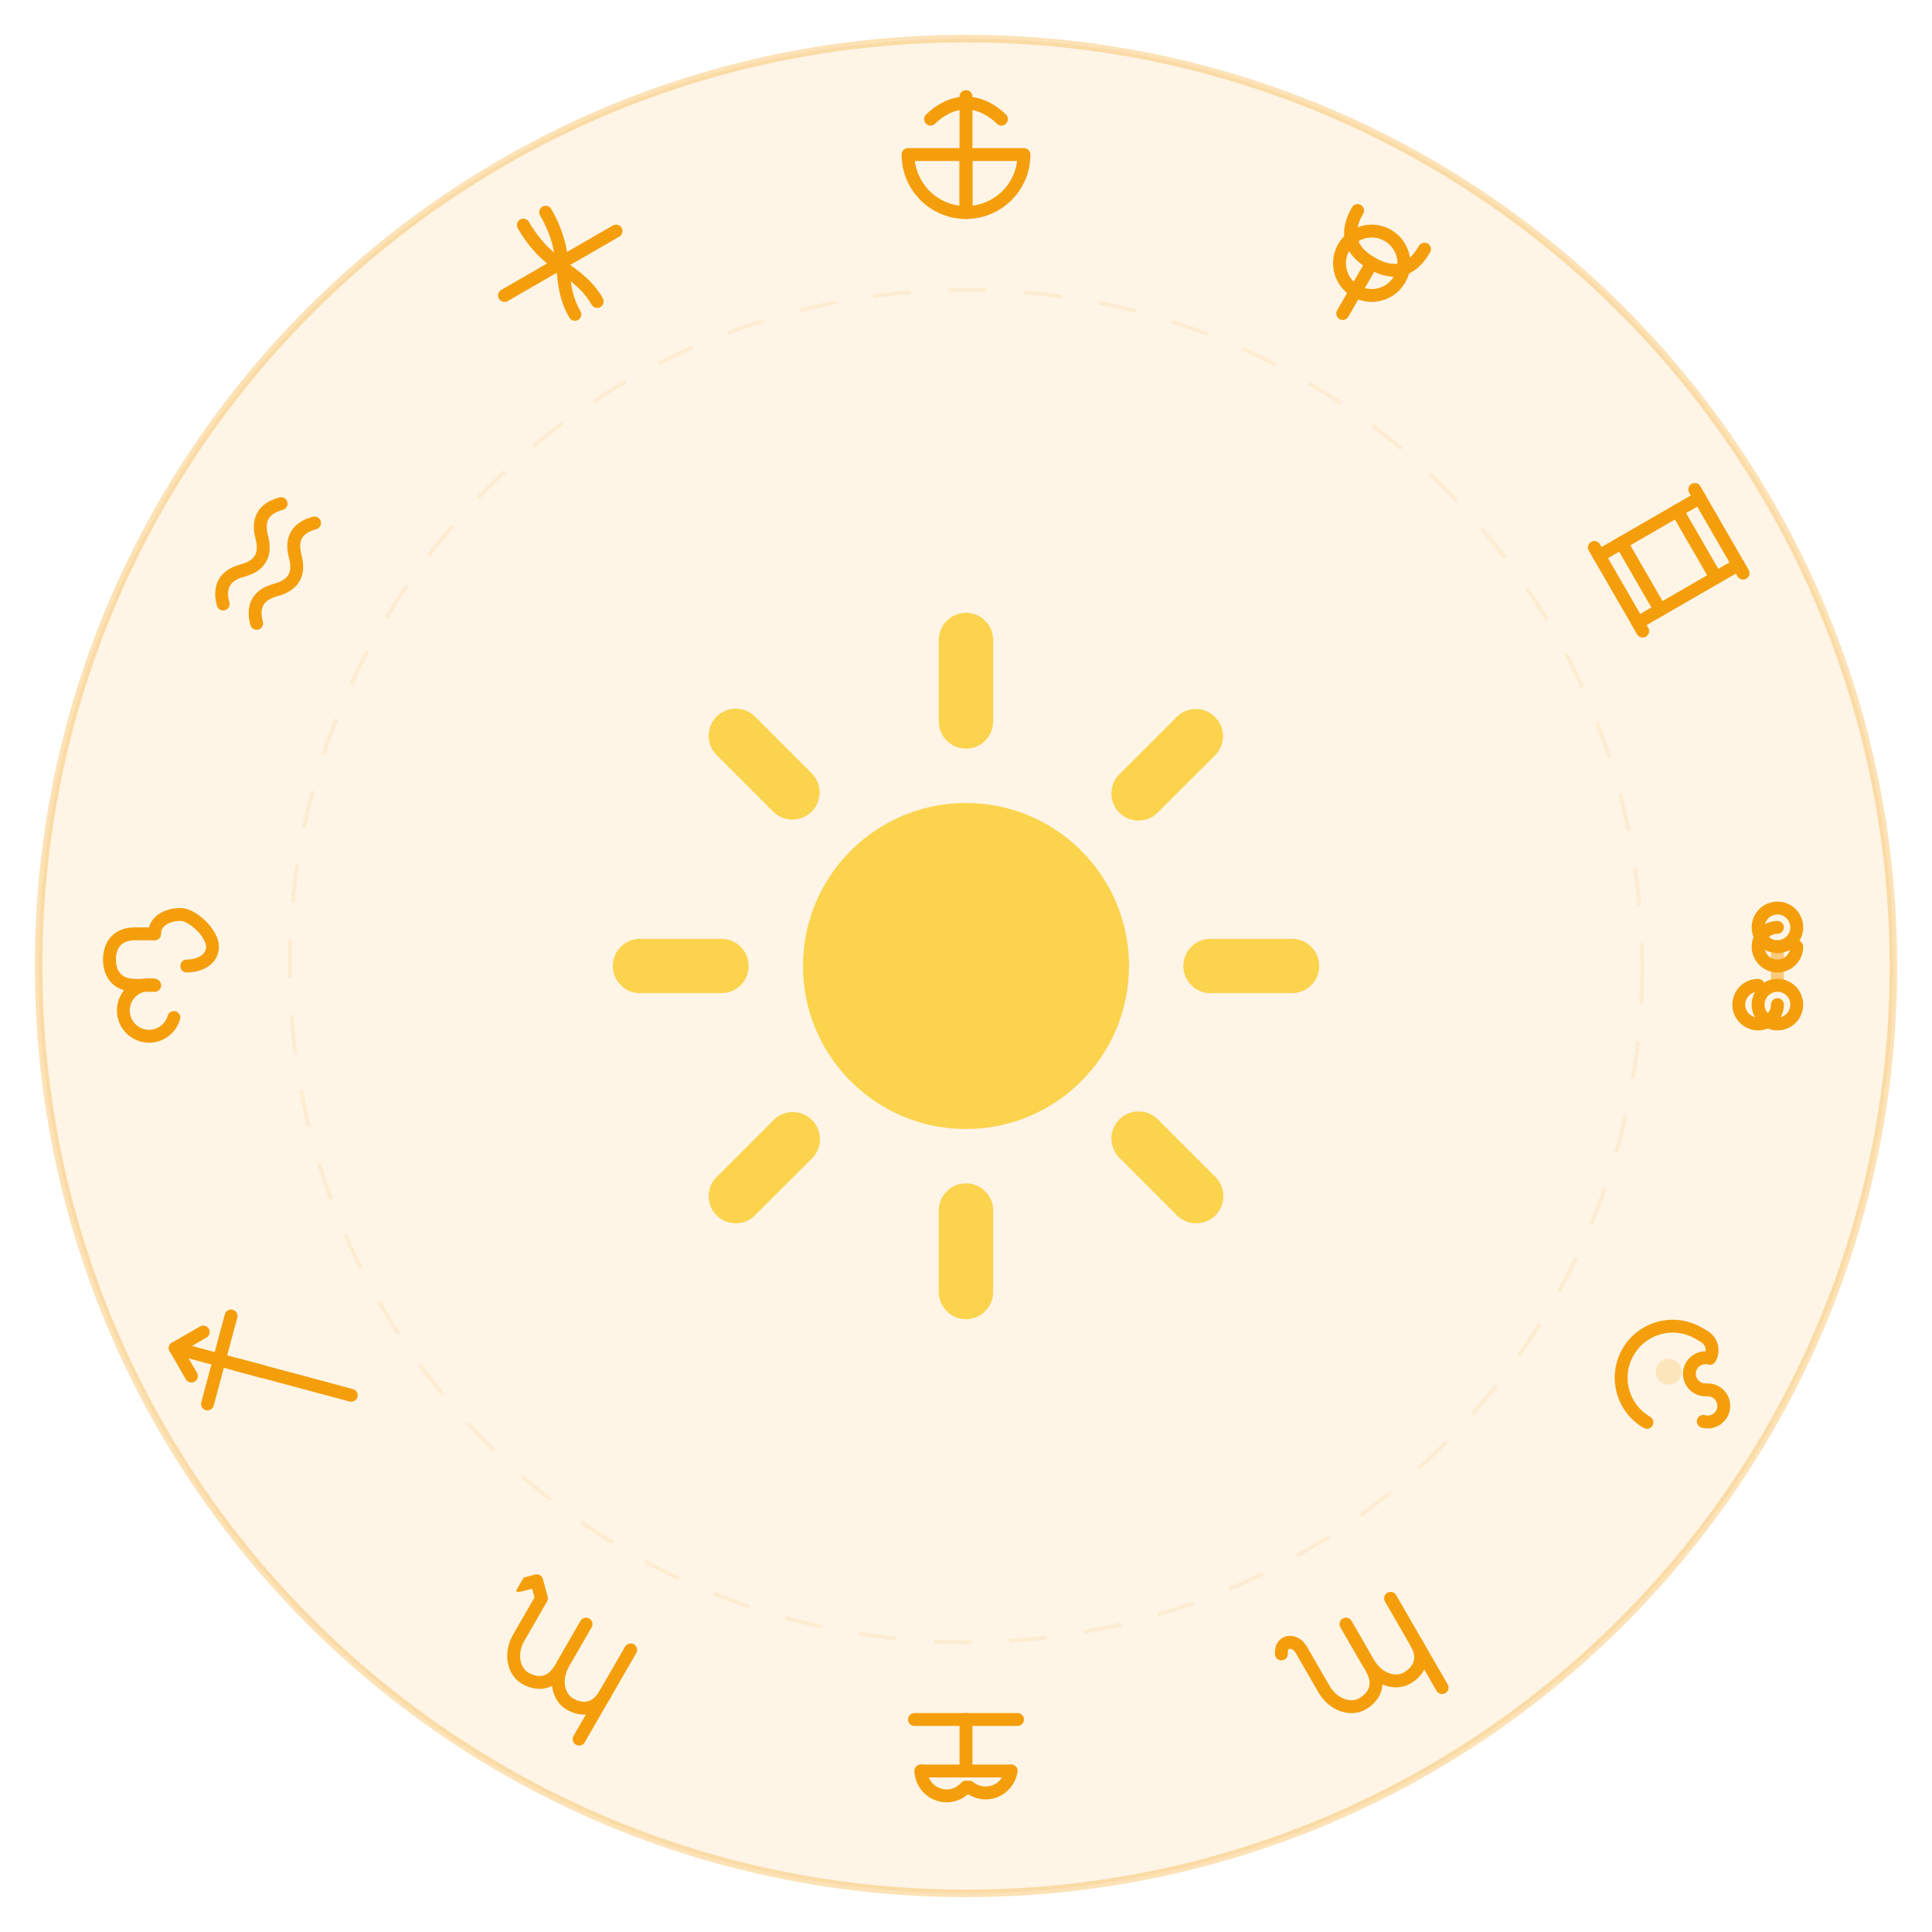
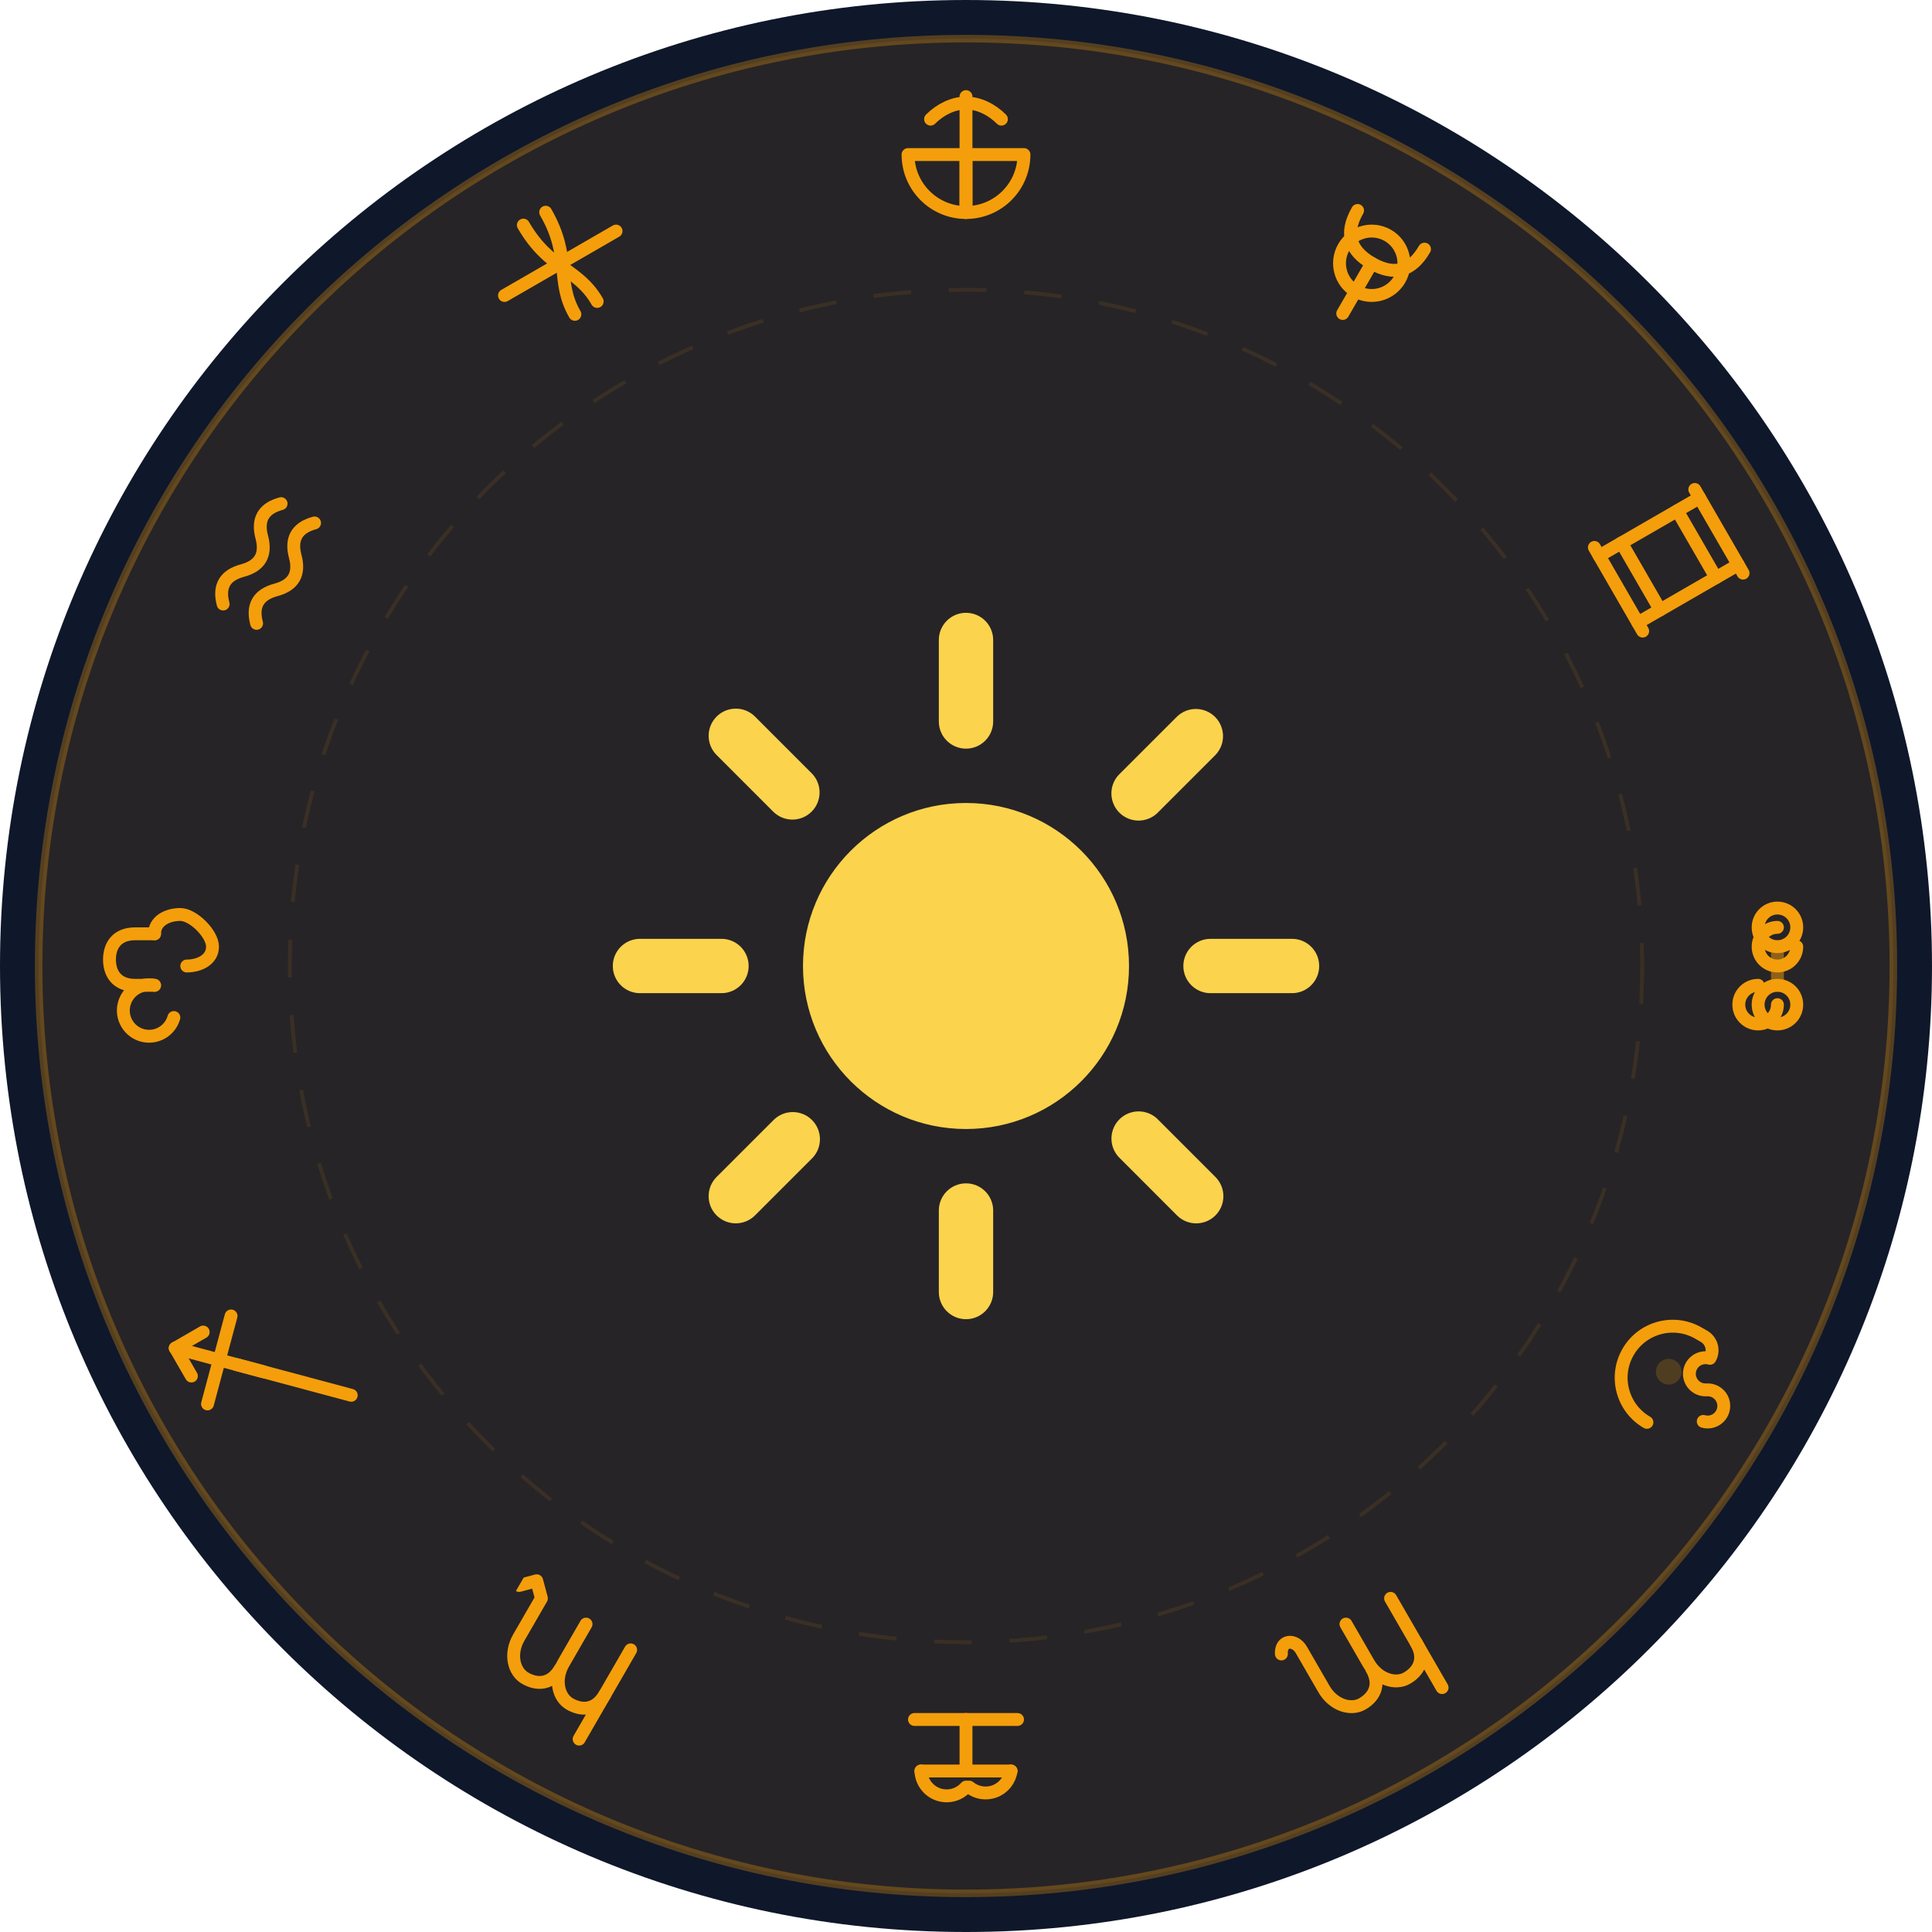
<svg xmlns="http://www.w3.org/2000/svg" width="512" height="512" viewBox="0 0 512 512">
  <defs>
    <style>
      .spin { animation: spin 60s linear infinite; transform-origin: center; }
      @keyframes spin { 100% { transform: rotate(360deg); } }
    </style>
  </defs>
+   <circle cx="256" cy="256" r="256" fill="#0f172a" />
  <circle cx="256" cy="256" r="245.76" fill="#f59e0b" fill-opacity="0.1" />
  <g class="spin">
    <circle cx="256" cy="256" r="245.76" fill="none" stroke="#f59e0b" stroke-opacity="0.3" stroke-width="2" />
    <circle cx="256" cy="256" r="179.2" fill="none" stroke="#f59e0b" stroke-opacity="0.1" stroke-width="1" stroke-dasharray="10 10" />
    <g transform="rotate(0, 256, 256)">
      <g transform="translate(235.52, 20.48)">
        <svg width="40.96" height="40.96" viewBox="0 0 24 24" fill="none" stroke="#f59e0b" stroke-width="2" stroke-linecap="round" stroke-linejoin="round">
          <path d="M12 21a9 9 0 0 0 9-9h-9v9" />
          <path d="M12 21a9 9 0 0 1-9-9h9v9" />
          <path d="M12 3a9 9 0 1 0 0 18 9 9 0 1 0 0-18z" opacity="0" />
          <path d="M12 3v9" />
          <path d="M6.5 6.5C8 5 10 4 12 4s4 1 5.5 2.5" />
        </svg>
      </g>
    </g>
    <g transform="rotate(30, 256, 256)">
      <g transform="translate(235.52, 20.48)">
        <svg width="40.96" height="40.96" viewBox="0 0 24 24" fill="none" stroke="#f59e0b" stroke-width="2" stroke-linecap="round" stroke-linejoin="round">
          <path d="M7 12a5 5 0 1 0 10 0A5 5 0 1 0 7 12z" />
          <path d="M6 6c0 4 2 6 6 6s6-2 6-6" />
          <path d="M12 12v9" />
        </svg>
      </g>
    </g>
    <g transform="rotate(60, 256, 256)">
      <g transform="translate(235.52, 20.48)">
        <svg width="40.96" height="40.96" viewBox="0 0 24 24" fill="none" stroke="#f59e0b" stroke-width="2" stroke-linecap="round" stroke-linejoin="round">
          <path d="M6 3v18" />
          <path d="M18 3v18" />
          <path d="M6 7h12" />
          <path d="M6 17h12" />
          <path d="M4.5 3h15" />
          <path d="M4.5 21h15" />
        </svg>
      </g>
    </g>
    <g transform="rotate(90, 256, 256)">
      <g transform="translate(235.52, 20.48)">
        <svg width="40.96" height="40.96" viewBox="0 0 24 24" fill="none" stroke="#f59e0b" stroke-width="2" stroke-linecap="round" stroke-linejoin="round">
          <path d="M6 12a3 3 0 1 0 3-3" />
          <path d="M18 12a3 3 0 1 1-3 3" />
          <circle cx="6" cy="12" r="3" />
          <circle cx="18" cy="12" r="3" />
          <path d="M9 12h6" opacity="0.5" />
        </svg>
      </g>
    </g>
    <g transform="rotate(120, 256, 256)">
      <g transform="translate(235.52, 20.48)">
        <svg width="40.96" height="40.96" viewBox="0 0 24 24" fill="none" stroke="#f59e0b" stroke-width="2" stroke-linecap="round" stroke-linejoin="round">
          <path d="M16 3.5a2.5 2.5 0 1 0-4.5 2 2.5 2.5 0 1 1-4.5 2A2.5 2.5 0 0 0 4.5 10v1a8 8 0 1 0 16 0" />
          <circle cx="12" cy="12" r="1" fill="currentColor" opacity="0.2" />
        </svg>
      </g>
    </g>
    <g transform="rotate(150, 256, 256)">
      <g transform="translate(235.52, 20.48)">
        <svg width="40.96" height="40.96" viewBox="0 0 24 24" fill="none" stroke="#f59e0b" stroke-width="2" stroke-linecap="round" stroke-linejoin="round">
          <path d="M4 4v16" />
          <path d="M4 12c0-3 2-4 4-4s4 2 4 5v7" />
          <path d="M12 12c0-3 2-4 4-4s4 2 4 5v7c0 2 2 3 3 1" />
        </svg>
      </g>
    </g>
    <g transform="rotate(180, 256, 256)">
      <g transform="translate(235.52, 20.48)">
        <svg width="40.96" height="40.96" viewBox="0 0 24 24" fill="none" stroke="#f59e0b" stroke-width="2" stroke-linecap="round" stroke-linejoin="round">
          <path d="M12 21v-8" />
          <path d="M5 13h14" />
          <path d="M5 13a4 4 0 0 1 6.5-2.5" />
          <path d="M12 10.5A4 4 0 0 1 19 13" />
          <line x1="4" y1="21" x2="20" y2="21" />
        </svg>
      </g>
    </g>
    <g transform="rotate(210, 256, 256)">
      <g transform="translate(235.52, 20.48)">
        <svg width="40.96" height="40.96" viewBox="0 0 24 24" fill="none" stroke="#f59e0b" stroke-width="2" stroke-linecap="round" stroke-linejoin="round">
          <path d="M4 4v16" />
          <path d="M4 12c0-3 2-4 4-4s4 2 4 5v7" />
          <path d="M12 12c0-3 2-4 4-4s4 2 4 5v7l2 2 2-2" />
        </svg>
      </g>
    </g>
    <g transform="rotate(240, 256, 256)">
      <g transform="translate(235.52, 20.48)">
        <svg width="40.96" height="40.96" viewBox="0 0 24 24" fill="none" stroke="#f59e0b" stroke-width="2" stroke-linecap="round" stroke-linejoin="round">
          <path d="M12 2l10 10" />
          <path d="M22 2l-10 10" />
          <path d="M22 2v5" />
          <path d="M22 2h-5" />
          <line x1="2" y1="22" x2="15" y2="9" />
        </svg>
      </g>
    </g>
    <g transform="rotate(270, 256, 256)">
      <g transform="translate(235.52, 20.48)">
        <svg width="40.96" height="40.96" viewBox="0 0 24 24" fill="none" stroke="#f59e0b" stroke-width="2" stroke-linecap="round" stroke-linejoin="round">
          <path d="M4 15a4 4 0 1 1 5-3" />
          <path d="M9 12V9c0-3 2-4 4-4s4 1 4 4v3" />
          <path d="M17 12c2 0 3 2 3 4s-3 5-5 5c-2 0-3-2-3-4" />
        </svg>
      </g>
    </g>
    <g transform="rotate(300, 256, 256)">
      <g transform="translate(235.52, 20.48)">
        <svg width="40.96" height="40.96" viewBox="0 0 24 24" fill="none" stroke="#f59e0b" stroke-width="2" stroke-linecap="round" stroke-linejoin="round">
          <path d="M3 10c2-2 4-2 6 0s4 2 6 0 4-2 6 0" />
          <path d="M3 16c2-2 4-2 6 0s4 2 6 0 4-2 6 0" />
        </svg>
      </g>
    </g>
    <g transform="rotate(330, 256, 256)">
      <g transform="translate(235.52, 20.48)">
        <svg width="40.96" height="40.96" viewBox="0 0 24 24" fill="none" stroke="#f59e0b" stroke-width="2" stroke-linecap="round" stroke-linejoin="round">
          <path d="M10 4c0 8 4 10 4 16" />
          <path d="M14 4c0 8-4 10-4 16" />
          <line x1="2" y1="12" x2="22" y2="12" />
        </svg>
      </g>
    </g>
  </g>
  <g transform="translate(140.8, 140.8)">
    <svg width="230.4" height="230.4" viewBox="0 0 24 24" fill="#fcd34d">
      <path d="M12 2.25a.75.75 0 01.75.75v2.25a.75.75 0 01-1.5 0V3a.75.75 0 01.75-.75zM7.5 12a4.5 4.5 0 119 0 4.5 4.5 0 01-9 0zM18.894 6.166a.75.75 0 00-1.06-1.06l-1.591 1.59a.75.75 0 101.06 1.061l1.591-1.59zM21.75 12a.75.75 0 01-.75.75h-2.25a.75.75 0 010-1.5H21a.75.75 0 01.75.75zM17.834 18.894a.75.75 0 001.061-1.06l-1.59-1.591a.75.75 0 10-1.061 1.06l1.59 1.591zM12 18a.75.75 0 01.75.75V21a.75.75 0 01-1.5 0v-2.25A.75.75 0 0112 18zM7.758 17.303a.75.75 0 00-1.061-1.06l-1.591 1.59a.75.75 0 001.06 1.061l1.591-1.59zM6 12a.75.75 0 01-.75.75H3a.75.75 0 010-1.5h2.25A.75.75 0 016 12zM6.697 7.757a.75.75 0 001.06-1.06l-1.59-1.591a.75.75 0 00-1.061 1.06l1.59 1.591z" />
    </svg>
  </g>
</svg>
